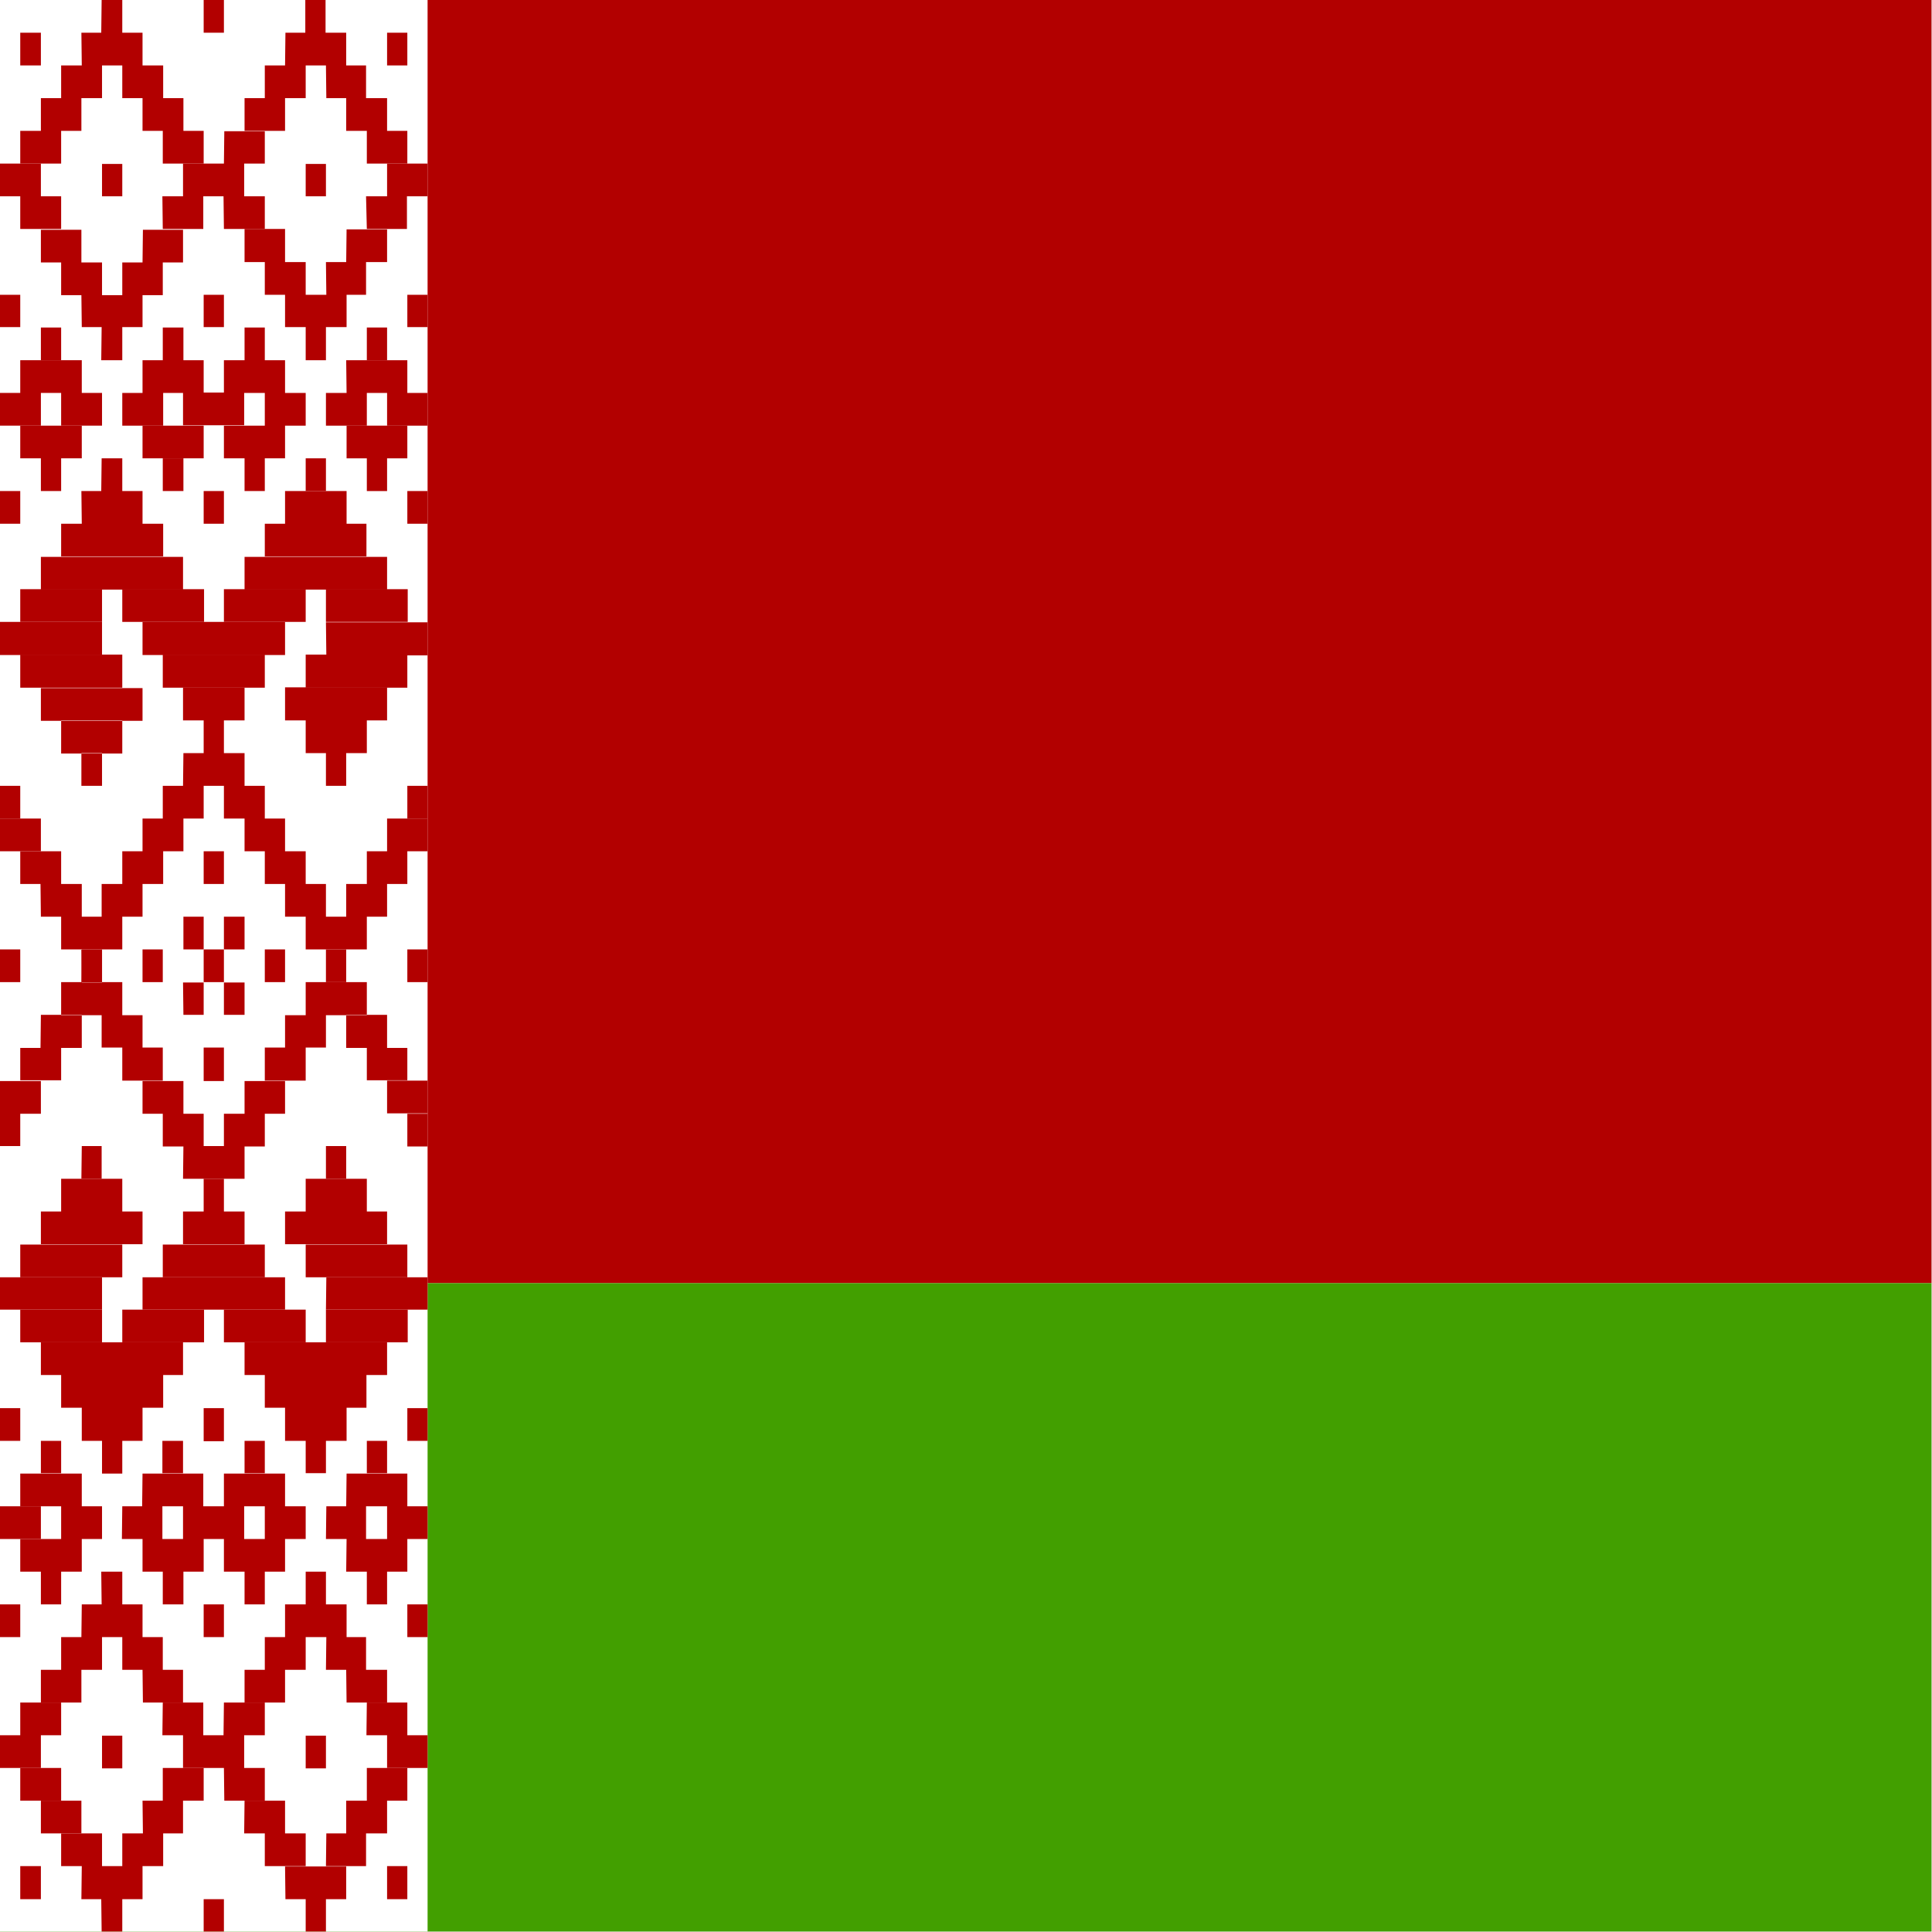
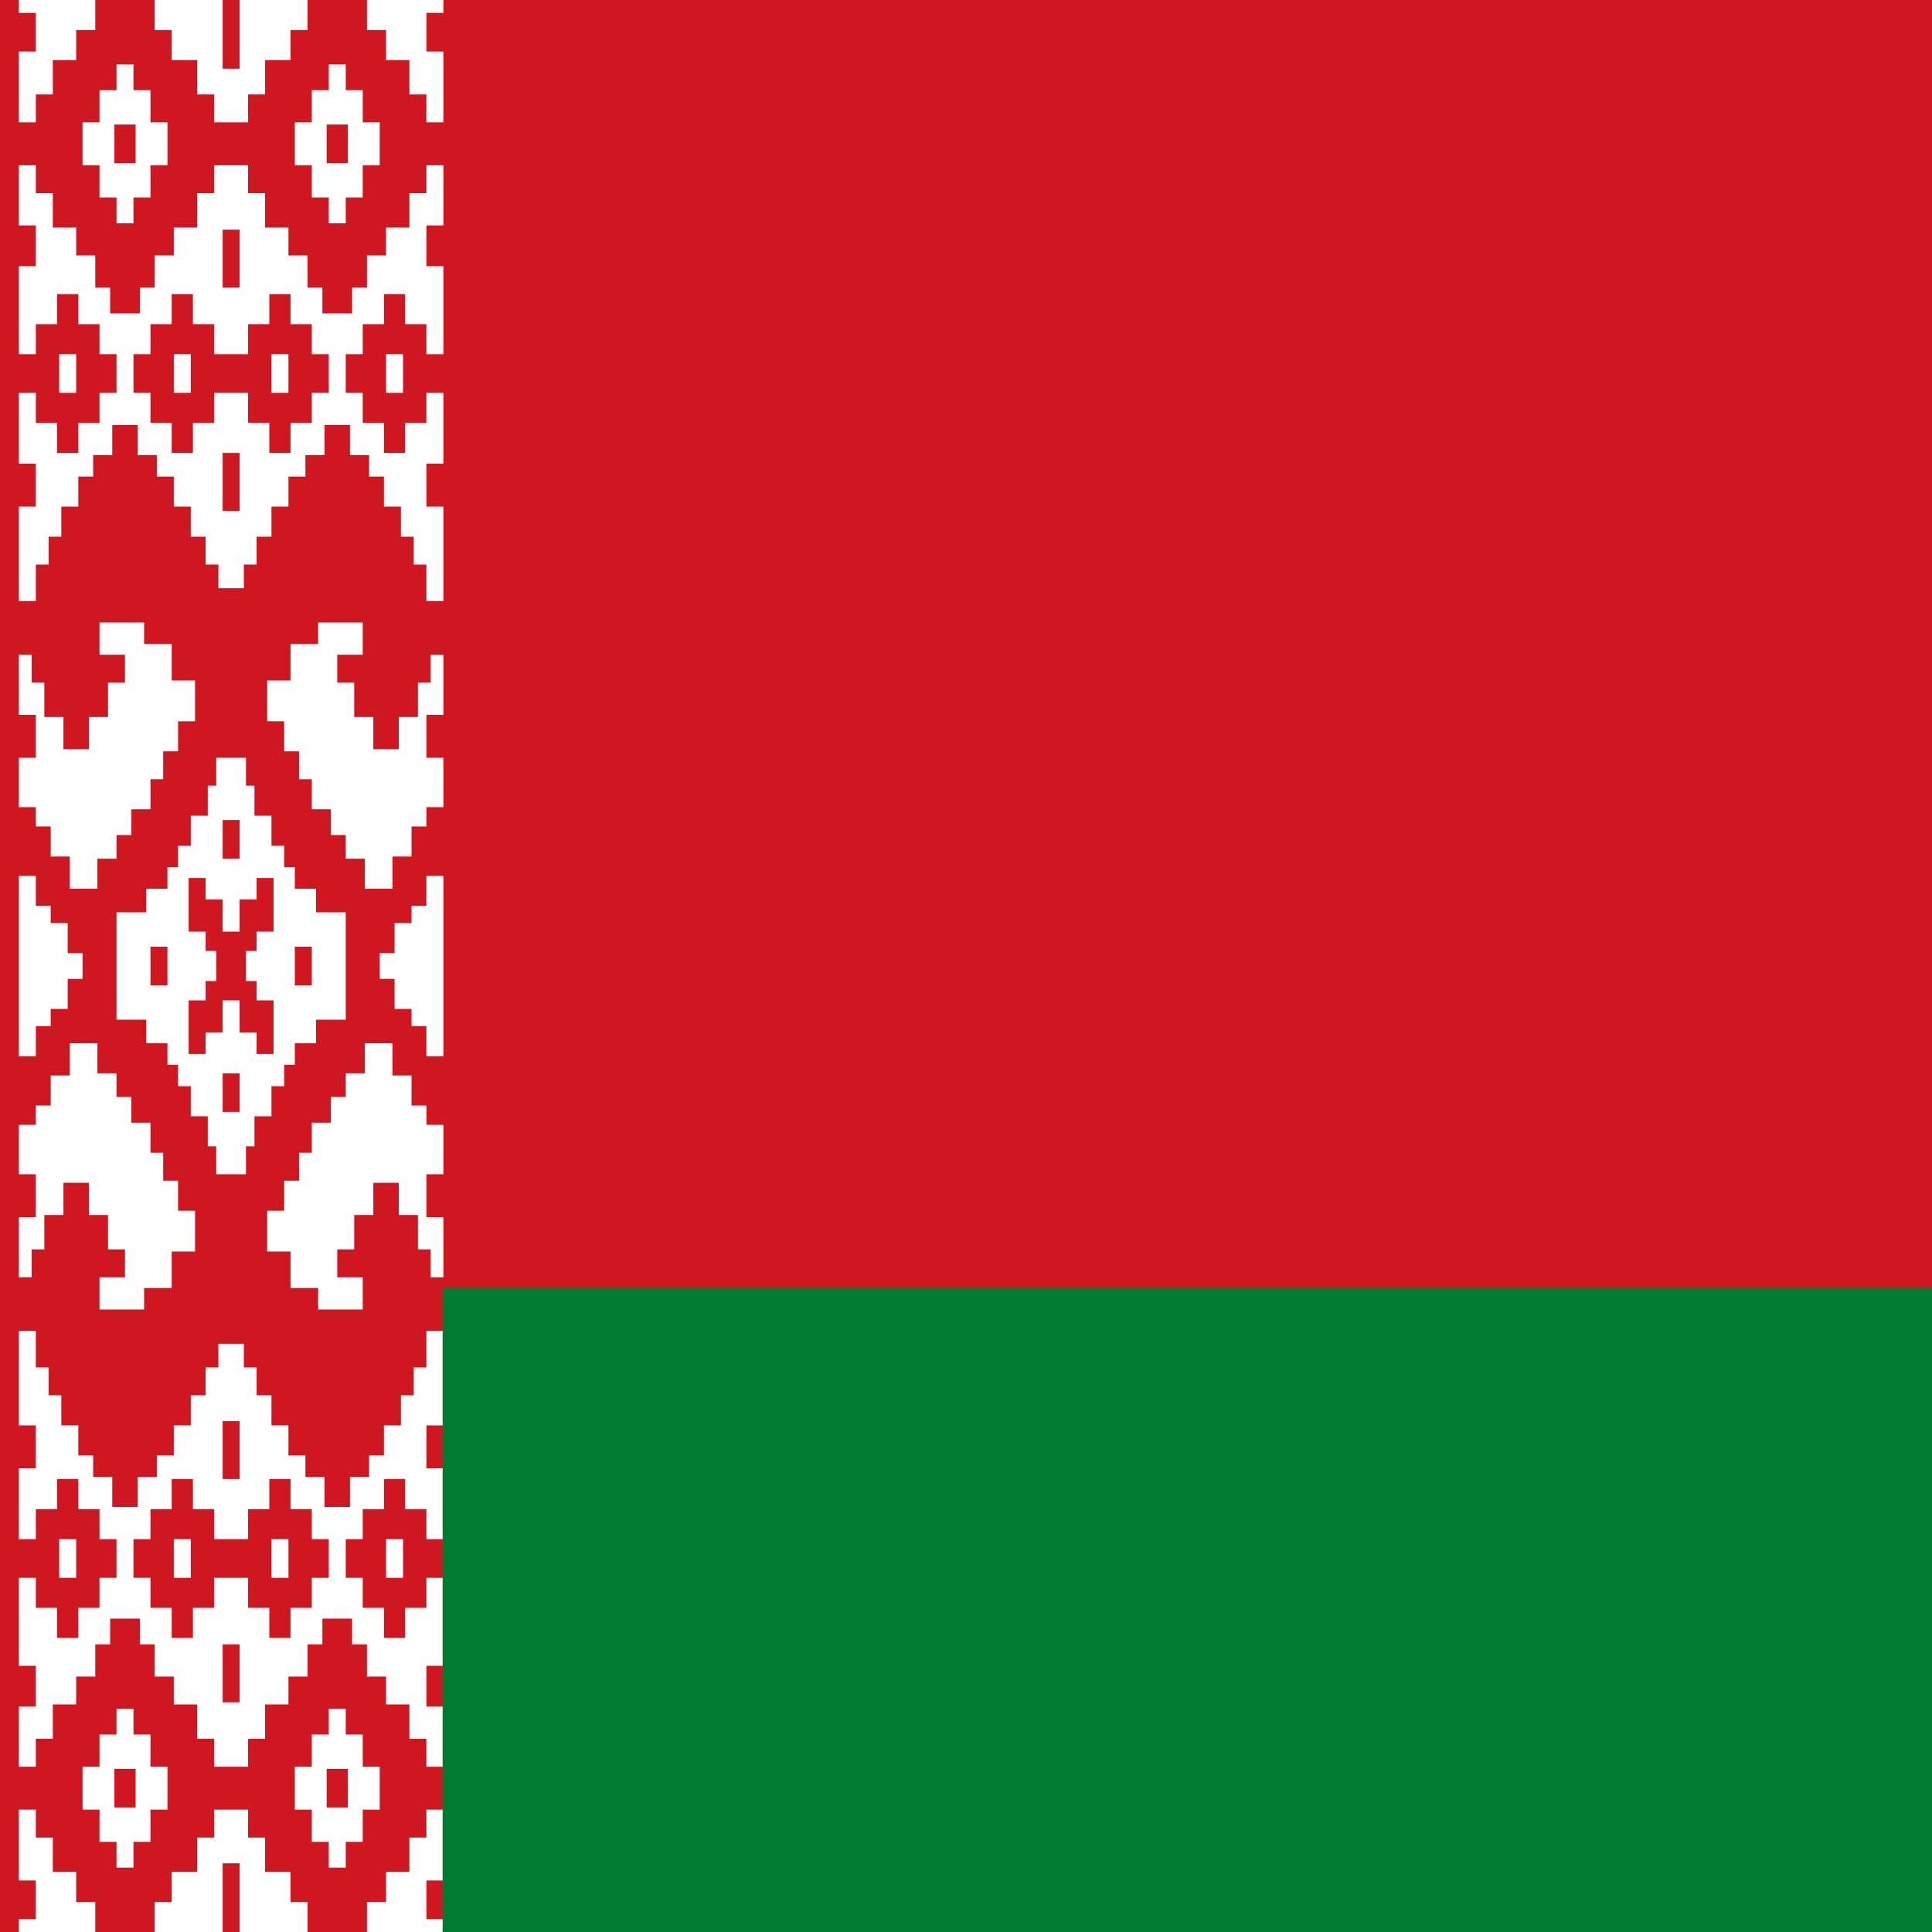
- <svg xmlns="http://www.w3.org/2000/svg" id="flag-icons-by" viewBox="0 0 512 512">
+ <svg xmlns="http://www.w3.org/2000/svg" xmlns:xlink="http://www.w3.org/1999/xlink" xml:space="preserve" id="flag-icons-by" viewBox="0 0 512 512">
  <defs>
    <clipPath id="by-a">
-       <path fill-opacity=".7" d="M0 0h496v496H0z" />
+       <path d="M0 0h200v608h8v284l-8 8H0Z" />
    </clipPath>
  </defs>
-   <g fill-rule="evenodd" clip-path="url(#by-a)" transform="scale(1.032)">
-     <path fill="#b20000" d="M0 0h992.1v329.5H0z" />
-     <path fill="#429f00" d="M0 329.5h992.1v166.6H0z" />
-     <path fill="#fff" d="M0 0h109.8v496H0z" />
-     <g fill="#b20000" stroke-width="1pt">
-       <path d="M5.2 8.4h5.3v8.4H5.2zm15.7 0h15.7v8.4H21zM26.1 0h5.3v8.4H26zm26.2 0h5.2v8.4h-5.2zm21 8.4h15.6v8.4H73.2zM78.4 0h5.2v8.4h-5.2zM15.7 16.8h10.5v8.4H15.7zm15.7 0h10.5v8.4H31.4zm36.6 0h10.5v8.4H68zm15.7 0H94v8.4H83.8zm-73.2 8.4h10.4v8.4H10.5zm26.1 0h10.5v8.4H36.6zm26.2 0h10.4v8.4H62.8zm26.1 0h10.5v8.4H88.9zM99.4 8.4h5.2v8.4h-5.2zM5.2 33.6h10.5V42H5.2zm36.6 0h10.5V42H41.8zm52.4 0h10.4V42H94.2zM10.5 59h10.4v8.4H10.5zm5.2 8.4h10.5v8.4H15.7zm21-8.4H47v8.4H36.6zm-5.3 8.4h10.4v8.4H31.4zm-10.5 8.4h15.7V84H21zm5.2 8.2h5.3v8.5H26zm36.7-25.2h10.4v8.5H62.8zm5.2 8.5h10.5v8.4H68zm21-8.4h10.4v8.4H88.9zm-5.3 8.4H94v8.4H83.8zm-10.5 8.4H89V84H73.2zm5.3 8.3h5.2v8.5h-5.2zm-26.2-8.3h5.2V84h-5.2zM0 75.7h5.2V84H0zm104.6 0h5.2V84h-5.2zm-78.5 42h5.3v8.4H26zm-5.2 8.4h15.7v8.4H21zm-5.2 8.4h26.2v8.4H15.7zm62.8-16.8h5.2v8.4h-5.2z" />
-       <path d="M73.2 126.1H89v8.4H73.2zm-5.2 8.4h26.1v8.4H68zm5.2 42h26.2v8.5H73.2zM62.8 143h36.6v8.4H62.8zm-52.3 0H47v8.4H10.5zm5.2 42h15.7v8.5H15.7zm-5.2-8.3h26.1v8.4H10.5zm73.2-16.9h26.1v8.5h-26zM78.5 185h15.7v8.4H78.5zm-57.6 8.4h5.3v8.4h-5.3zm62.8 0h5.2v8.4h-5.2zM0 159.7h26.2v8.5H0zm47 16.9h15.8v8.4H47zm5.3 8.4h5.2v8.4h-5.2zm-15.7-25.3h36.6v8.5H36.6zm21-126H68V42H57.5zM47 42h15.7v8.4H47zm-5.3 8.4h10.5v8.4H41.8zm15.7 0H68v8.4H57.5zM0 42h10.5v8.4H0zm5.2 8.4h10.5v8.4H5.2zM99.4 42h10.4v8.4H99.4zM94 50.4h10.5v8.4H94.2zM0 126.1h5.2v8.4H0zm104.6 0h5.2v8.4h-5.2zm-57.5 67.3h15.7v8.4H47zm-5.3 8.4h10.5v8.4H41.8zm15.7 0H68v8.4H57.5zm-20.9 8.4h10.5v8.4H36.6zm26.2 0h10.4v8.4H62.8zm-31.4 8.4h10.5v8.4H31.4zm36.6 0h10.5v8.4H68zM26.1 227h10.5v8.4H26.1zm47.1 0h10.5v8.4H73.2zm-57.5 8.4h15.7v8.4H15.7zm62.8 0h15.7v8.4H78.5zm10.4-8.4h10.5v8.4H88.9zm5.3-8.4h10.4v8.4H94.2zm5.2-8.4h10.4v8.4H99.4zm-89 16.8H21v8.4H10.5zm-5.2-8.4h10.5v8.4H5.2z" />
-       <path d="M0 210.2h10.5v8.4H0zm21 33.6h5.2v8.4h-5.3zm62.7 0h5.2v8.4h-5.2zm-31.4-25.2h5.2v8.4h-5.2zm-15.7 25.2h5.2v8.4h-5.2zm31.4 0h5.2v8.4H68zm-15.7 0h5.2v8.4h-5.2zm-52.3 0h5.2v8.4H0zm104.6 0h5.2v8.4h-5.2zM52.3 126.1h5.2v8.4h-5.2zm-26.1-84h5.2v8.3h-5.2zm52.3 0h5.2v8.3h-5.2zM47 100.8h15.7v8.4H47zm-10.4 8.5h15.7v8.4H36.6z" />
-       <path d="M41.8 117.7h5.3v8.4h-5.3zm-10.4-16.8h10.5v8.4H31.4zm5.2-8.4h15.7v8.4H36.6zm5.2-8.4h5.3v8.4h-5.3zm15.7 8.4h15.7v8.4H57.5zm5.3-8.4H68v8.4h-5.2zm5.2 16.8h10.5v8.4H68zm-10.5 8.4h15.7v8.4H57.5zm5.3 8.4H68v8.4h-5.2zm20.9-16.8h10.5v8.4H83.7zm5.2-8.4h15.7v8.4H89zm10.5 8.4h10.4v8.4H99.4z" />
-       <path d="M89 109.3h15.6v8.4H89zm5.2 8.4h5.2v8.4h-5.2zm0-33.6h5.2v8.4h-5.2zM0 100.9h10.5v8.4H0zm5.2-8.4H21v8.4H5.2zm10.5 8.4h10.5v8.4H15.7z" />
-       <path d="M5.2 109.3H21v8.4H5.2zm5.3 8.4h5.2v8.4h-5.2zm0-33.6h5.2v8.4h-5.2zm-5.3 67.2h21v8.4h-21zm26.2 0h21v8.4h-21zm26.1 0h21v8.4h-21zm26.2 0h21v8.4h-21zm-41.9 16.8H68v8.5H41.8zm-36.6 0h26.2v8.5H5.2zm73.3 0h26.1v8.5H78.5zm26.1 33.7h5.2v8.4h-5.2zM0 201.8h5.2v8.4H0zm5.2 285.9h5.3v-8.5H5.2zm15.7 0h15.7v-8.5H21zm5.2 8.3h5.3v-8.3H26zm26.2 0h5.2v-8.3h-5.2zm21-8.3h15.6v-8.4H73.2zm5.2 8.3h5.2v-8.3h-5.2zm-62.8-16.8h10.5v-8.4H15.7zm15.7 0h10.5v-8.4H31.4zm36.6 0h10.5v-8.4H68zm15.7 0H94v-8.4H83.8zm-47-8.4H47v-8.4H36.6zm26 0h10.5v-8.4H62.8zm26.2 0h10.5v-8.4H88.9zm10.5 16.9h5.2v-8.5h-5.2zM5.2 462.4h10.5V454H5.2zm36.6 0h10.5V454H41.8zm52.4 0h10.4V454H94.2zm-83.7-25.2h10.4v-8.4H10.5zm5.2-8.4h10.5v-8.4H15.7zm21 8.4H47v-8.4H36.6zm-5.3-8.4h10.4v-8.4H31.4zm-10.5-8.4h15.7V412H21zm5.2-8.4h5.3v-8.4H26zm36.7 25.2h10.4v-8.4H62.8zm5.2-8.4h10.5v-8.4H68zm21 8.4h10.4v-8.4H88.9zm-5.3-8.4H94v-8.4H83.8zm-10.5-8.4H89V412H73.2zm5.3-8.4h5.2v-8.4h-5.2zm-26.2 8.4h5.2V412h-5.2zm-52.3 0h5.2V412H0zm104.6 0h5.2V412h-5.2zm-78.4-42h5.2v-8.5h-5.2z" />
-       <path d="M21 370h15.6v-8.5H21zm-5.3-8.5h26.2v-8.4H15.7zm62.8 16.8h5.2V370h-5.2zm-5.3-8.3H89v-8.5H73.2zm-5.2-8.5h26.1v-8.4H68zm5.2-42h26.2v-8.4H73.2zm-10.4 33.6h36.6v-8.4H62.8zm-52.3 0H47v-8.4H10.5zm5.2-42h15.7v-8.4H15.7zm-5.2 8.4h26.1v-8.4H10.5zm73.2 16.8h26.1V328h-26zm-5.2-25.2h15.7v-8.4H78.5zM0 336.3h26.2V328H0zm47-16.8h15.8v-8.4H47zm5.3-8.4h5.2v-8.4h-5.2zm-15.7 25.2h36.6V328H36.6zm21 126.1H68V454H57.5zM47 454h15.7v-8.4H47zm-5.3-8.4h10.5v-8.4H41.8zm15.7 0H68v-8.4H57.5zM0 454h10.5v-8.4H0zm5.2-8.4h10.5v-8.4H5.2zm94.2 8.4h10.4v-8.4H99.4zm-5.3-8.4h10.5v-8.4H94.2zM0 370h5.2v-8.4H0zm104.6 0h5.2v-8.4h-5.2zm-62.8-75.6h10.5V286H41.8zm15.7 0H68V286H57.5zM36.6 286h10.5v-8.4H36.6zm26.2 0h10.4v-8.4H62.8zm-31.4-8.5h10.4V269H31.4zm36.6 0h10.5V269H68zM26.1 269h10.5v-8.3H26.1zm47.1 0h10.5v-8.3H73.2zm-57.5-8.3h15.7v-8.5H15.7zm62.8 0h15.7v-8.5H78.5zm10.4 8.4h10.5v-8.5H88.9zm5.3 8.3h10.4v-8.3H94.2zm5.2 8.5h10.4v-8.4H99.4zm-89-16.8H21v-8.5H10.5zm-5.2 8.3h10.5v-8.3H5.2zM0 286h10.5v-8.4H0zm21-33.7h5.2v-8.4h-5.3zm31.3 25.3h5.2V269h-5.2zm0 92.5h5.2v-8.5h-5.2zm-26.1 84h5.2v-8.4h-5.2zm52.3 0h5.2v-8.4h-5.2zM47 395.2h15.7v-8.4H47zm-10.5-8.4h15.7v-8.4H36.6zm5.2-8.5H47V370h-5.3zm-10.4 16.9h10.4v-8.4H31.4zm5.3 8.4h15.7v-8.4H36.6zm5.2 8.4h5.3v-8.4h-5.3zm15.7-8.4h15.7v-8.4H57.5zm5.3 8.4H68v-8.4h-5.2zm5.2-16.8h10.5v-8.4H68zm-10.5-8.4h15.7v-8.4H57.5zm5.3-8.5H68V370h-5.2zm20.9 16.9H94v-8.4H83.8zm5.2 8.4h15.7v-8.4H89zm10.5-8.4h10.4v-8.4H99.4zm-10.5-8.4h15.7v-8.4H89zm5.3-8.5h5.2V370h-5.2zm0 33.7h5.2v-8.4h-5.2zM0 395.2h10.5v-8.4H0z" />
-       <path d="M5.2 403.6H21v-8.4H5.2zm10.5-8.4h10.5v-8.4H15.7zm-10.5-8.4H21v-8.4H5.2zm5.3-8.5h5.2V370h-5.2zm0 33.7h5.2v-8.4h-5.2zm-5.3-67.3h21v-8.4h-21zm26.2 0h21v-8.4h-21zm26.1 0h21v-8.4h-21zm26.2 0h21v-8.4h-21zM41.8 328H68v-8.4H41.8zm-36.6 0h26.2v-8.4H5.2zm73.3 0h26.1v-8.4H78.5zm26.1-33.6h5.2V286h-5.2zM0 294.3h5.2v-8.4H0zm47-42h5.3v8.3h-5.2zm10.5 0h5.3v8.3h-5.3zm0-16.9h5.3v8.4h-5.3zm-10.4 0h5.2v8.4h-5.2zm-36.6 227h10.4v8.4H10.5zm73.2-159.7h5.2v-8.4h-5.2zm-62.8 0h5.2v-8.4H21zm26.2-8.4h15.7v8.4H47z" />
+   <path fill="#ce1720" stroke-width="1.916" d="M0 0h512v512H0Z" />
+   <g fill="#fff" clip-path="url(#by-a)" transform="matrix(.5625 0 0 .56889 5 0)">
+     <g id="by-c">
+       <path id="by-b" d="M36 0v14h-9v14H16v16H8v13H-8V24H8V6H-8V0Zm26 77v15h-8v12h-8V92h-8V77h-8V57h8V42h8V30h8v12h8v15h8v20Zm-17-1h10V58H45ZM19 183h8v-18h-8zm54 0h8v-18h-8ZM-8 305H6v13h6v16h9v15h12v-15h9v-16h8v-13H38v-15h21v10h13v17h11v19h-8v14h-7v13h-6v14h-9v12h-7v11h-9v14H24v-15h-9v-14H8v-9H-8v-23H8v-20H-8Z" />
+       <use xlink:href="#by-b" transform="matrix(-1 0 0 1 200 0)" />
+       <path d="M96 0v32h8V0h32v14h-8v14h-12v16h-8v13H92V44h-8V28H72V14h-8V0Zm-2 274v-11h-6v-13h-7v-14h-8v-14h-8v-10h-9v-14H44v14h-9v10h-7v14h-8v14h-6v13H8v17H-8v-44H8v-20H-8v-33H8v14h10v14h10v-14h10v-14h8v-18h-8v-14H28v-14H18v14H8v14H-8v-41H8v-19H-8V77H8v13h8v16h11v13h9v15h7v12h14v-12h7v-15h9v-13h11V90h8V77h16v13h8v16h11v13h9v15h7v12h14v-12h7v-15h9v-13h11V90h8V77h16v28h-16v19h16v41h-16v-14h-10v-14h-10v14h-10v14h-8v18h8v14h10v14h10v-14h10v-14h16v33h-16v20h16v44h-16v-17h-6v-13h-6v-14h-8v-14h-7v-10h-9v-14h-12v14h-9v10h-8v14h-8v14h-7v13h-6v11zm2-167v27h8v-27zm-4 58v-14H82v-14H72v14H62v14h-8v18h8v14h10v14h10v-14h10v-14h16v14h10v14h10v-14h10v-14h8v-18h-8v-14h-10v-14h-10v14h-10v14zm4 46v27h8v-27z" />
    </g>
+     <use xlink:href="#by-c" transform="matrix(1 0 0 -1 0 900)" />
+     <path d="M-8 408H8v14h7v8h8v14h7v12h-7v14h-8v8H8v14H-8Zm216 0v84h-16v-14h-7v-8h-8v-14h-7v-12h7v-14h8v-8h7v-14ZM62 459h8v-18h-8zm76 0v-18h-8v18zm-42-59h8v-18h-8zm0 100v18h8v-18Zm-50-75h14v-11h10v-10h5v-10h6v-14h8v-14h4v-13h14v13h4v14h8v14h6v10h5v10h10v11h14v50h-14v11h-10v10h-5v10h-6v14h-8v14h-4v13H93v-13h-4v-14h-8v-14h-6v-10h-5v-10H60v-11H46Zm50 9v-15h-8v-10h-8v25h8v9h5v14h-5v9h-8v25h8v-10h8v-15h8v15h8v10h8v-25h-8v-9h-5v-14h5v-9h8v-25h-8v10h-8v15z" />
  </g>
+   <path fill="#007c30" stroke-width="1.79" d="M117.3 341.3h395V512h-395z" />
</svg>
